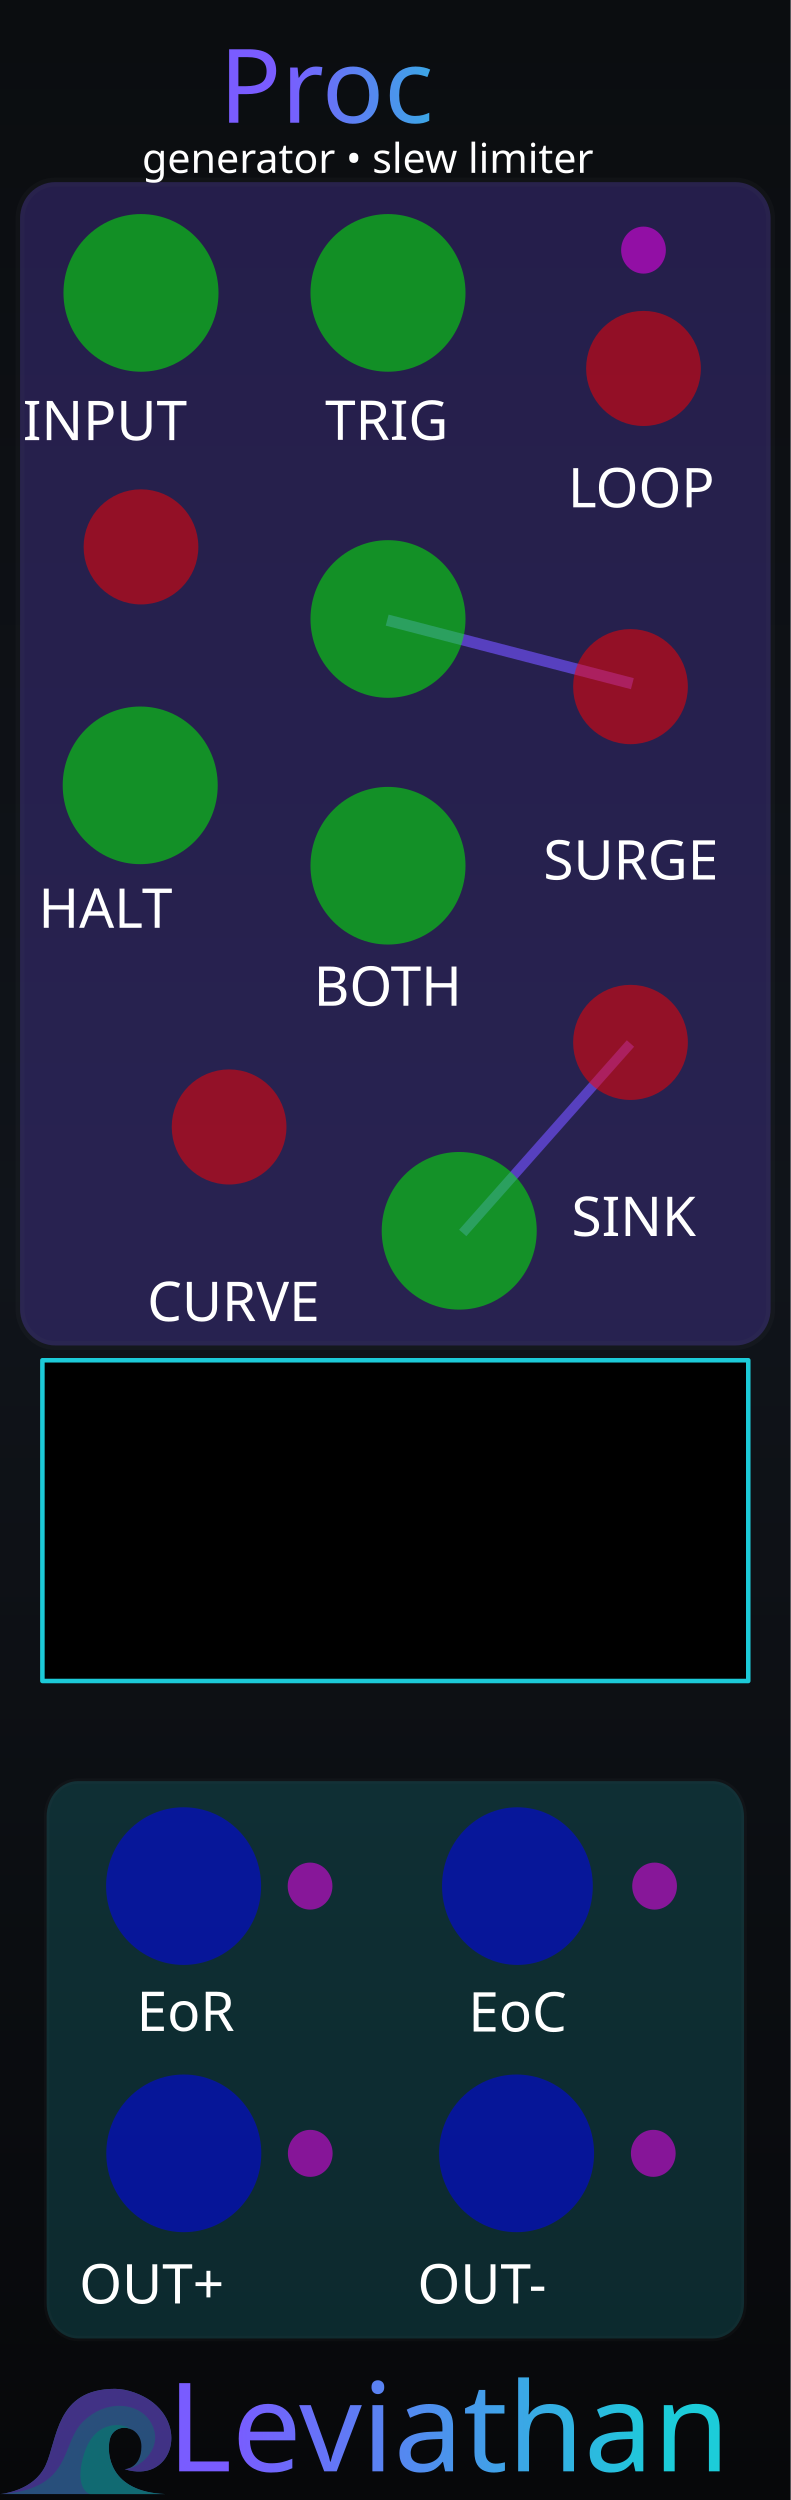
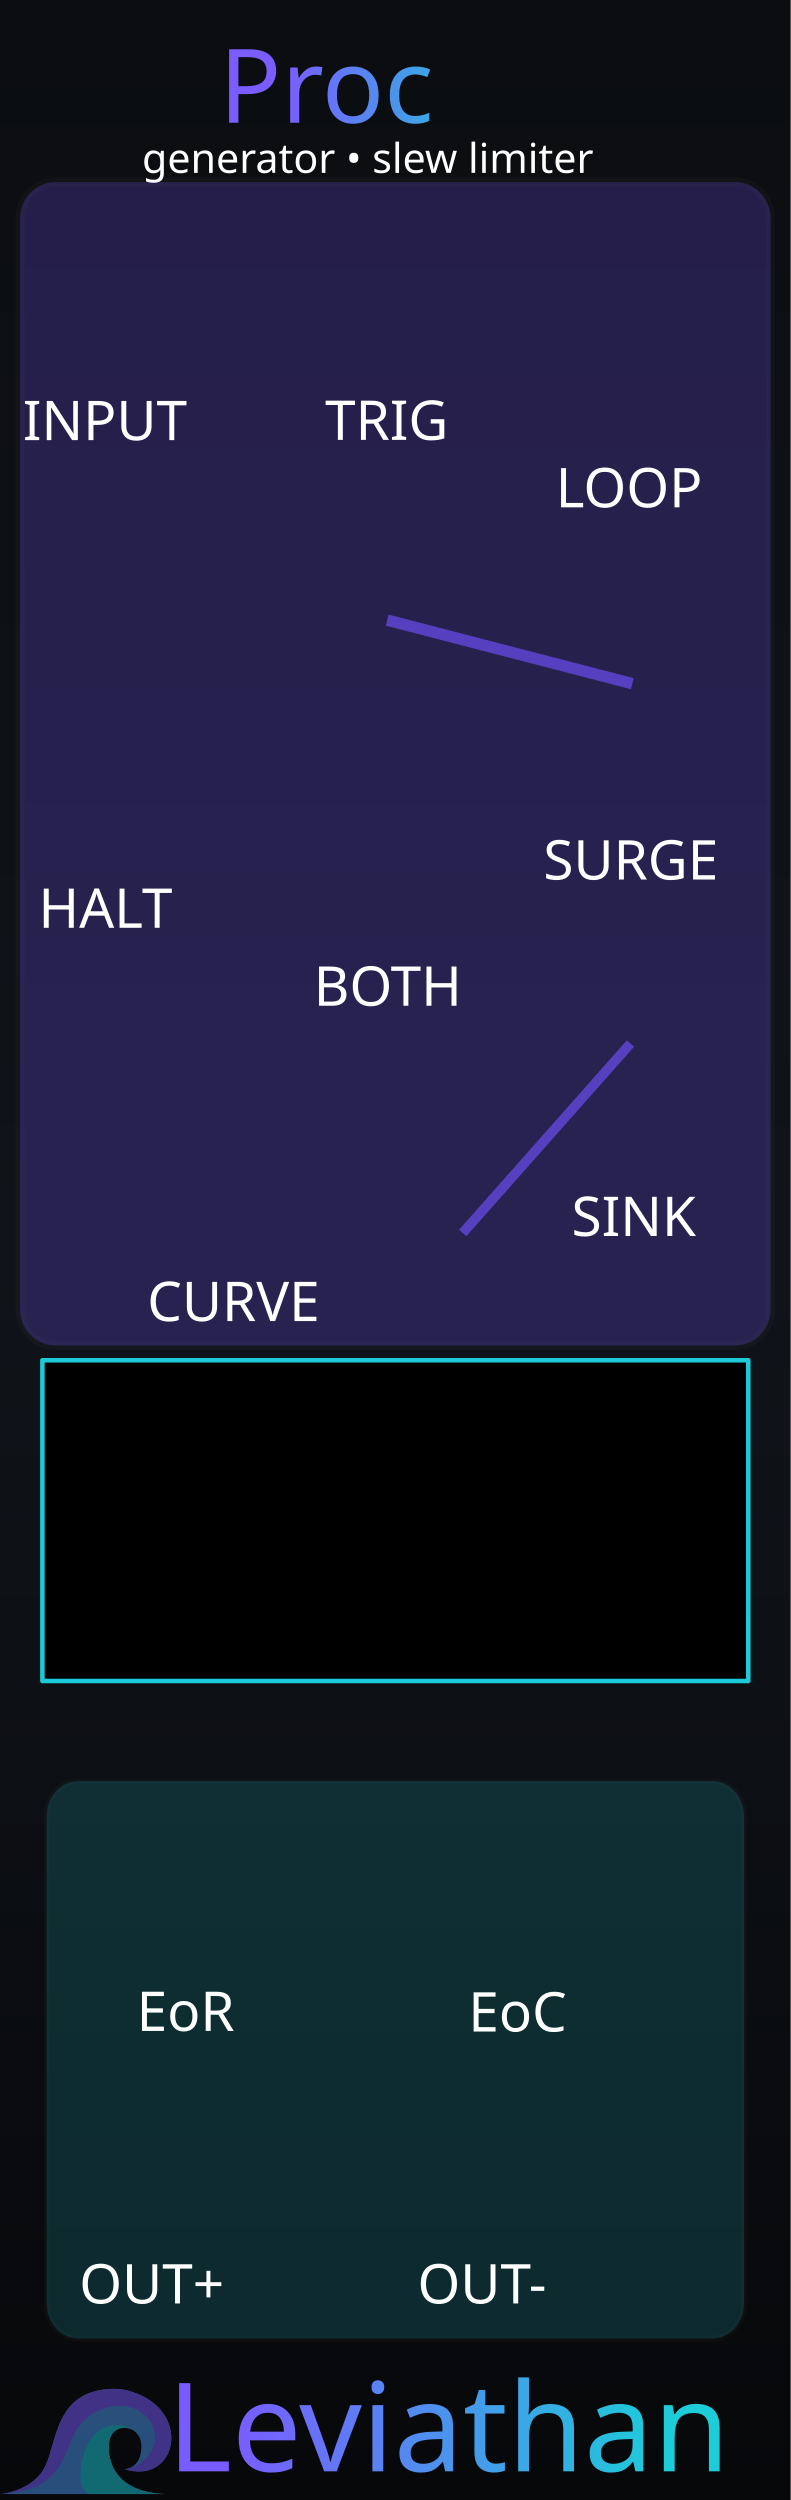
<svg xmlns="http://www.w3.org/2000/svg" xmlns:xlink="http://www.w3.org/1999/xlink" version="1.2" width="40.64mm" height="128.5mm" viewBox="0 0 4064 12850" preserveAspectRatio="xMidYMid" fill-rule="evenodd" stroke-width="28.222" stroke-linejoin="round" xml:space="preserve" id="svg488">
  <defs id="defs1">
    <linearGradient id="linearGradient22">
      <stop style="stop-color:#7a5cff;stop-opacity:1;" offset="0" id="stop22" />
      <stop style="stop-color:#1cccd9;stop-opacity:1;" offset="1" id="stop23" />
    </linearGradient>
    <linearGradient id="linearGradient20">
      <stop style="stop-color:#795cff;stop-opacity:1" offset="0" id="stop20" />
      <stop style="stop-color:#1cccd9;stop-opacity:1;" offset="1" id="stop21" />
    </linearGradient>
    <linearGradient id="linearGradient16" x1="0" y1="0" x2="0" y2="1">
      <stop offset="0" stop-color="#1ccad8" stop-opacity="0.65" id="stop15" style="stop-color:#1ccad8;stop-opacity:1;" />
      <stop offset="1" stop-color="#7a5cff" stop-opacity="0.65" id="stop16" style="stop-color:#7a5cff;stop-opacity:1;" />
    </linearGradient>
    <linearGradient id="linearGradient14" x1="0" y1="0" x2="0" y2="1">
      <stop offset="0" stop-color="#1ccad8" stop-opacity="0.65" id="stop13" style="stop-color:#1ccad8;stop-opacity:1;" />
      <stop offset="1" stop-color="#7a5cff" stop-opacity="0.65" id="stop14" style="stop-color:#7a5cff;stop-opacity:1;" />
    </linearGradient>
    <linearGradient id="linearGradient12" x1="0" y1="0" x2="0" y2="1">
      <stop offset="0" stop-color="#1ccad8" stop-opacity="0.65" id="stop11" style="stop-color:#6140bf;stop-opacity:1;" />
      <stop offset="1" stop-color="#7a5cff" stop-opacity="0.65" id="stop12" />
    </linearGradient>
    <linearGradient id="bgGrad" x1="1108.886" y1="886.881" x2="1108.886" y2="12348.43" gradientTransform="matrix(0.3557381,0,0,1.124423,591.7092,0)" gradientUnits="userSpaceOnUse">
      <stop offset="0%" stop-color="#0b0d10" id="stop1" />
      <stop offset="50%" stop-color="#10141a" id="stop2" />
      <stop offset="100%" stop-color="#07080a" id="stop3" />
    </linearGradient>
    <linearGradient id="panelSheen" x1="1258.49" y1="999.764" x2="1258.49" y2="12199.481" gradientTransform="scale(0.8869218,1.127495)" gradientUnits="userSpaceOnUse">
      <stop offset="0%" stop-color="#ffffff" stop-opacity="0.1" id="stop4" />
      <stop offset="15%" stop-color="#ffffff" stop-opacity="0.02" id="stop5" />
      <stop offset="50%" stop-color="#ffffff" stop-opacity="0.0" id="stop6" />
      <stop offset="85%" stop-color="#ffffff" stop-opacity="0.02" id="stop7" />
      <stop offset="100%" stop-color="#ffffff" stop-opacity="0.1" id="stop8" />
    </linearGradient>
    <linearGradient id="accentGrad" x1="0" y1="0" x2="0" y2="1">
      <stop offset="0%" stop-color="#1ccad8" stop-opacity="0.65" id="stop9" />
      <stop offset="100%" stop-color="#7a5cff" stop-opacity="0.65" id="stop10" />
    </linearGradient>
    <linearGradient id="oceanWaveGrad" x1="0" y1="0" x2="1" y2="1" gradientUnits="objectBoundingBox">
      <stop offset="0%" stop-color="#55dbff" id="stop_wave_1" />
      <stop offset="55%" stop-color="#1496df" id="stop_wave_2" />
      <stop offset="100%" stop-color="#182682" id="stop_wave_3" />
    </linearGradient>
    <linearGradient xlink:href="#linearGradient20" id="linearGradient1" gradientUnits="userSpaceOnUse" x1="5496.826" y1="12956.067" x2="7087.487" y2="12956.067" gradientTransform="matrix(1.390218,0,0,1.390218,-6439.691,-5277.55)" />
    <linearGradient xlink:href="#oceanWaveGrad" id="linearGradient10" gradientUnits="userSpaceOnUse" x1="-323.577" y1="-103.933" x2="723.812" y2="943.456" gradientTransform="matrix(-1.435811,0,0,0.6964705,8750,12953.568)" />
    <linearGradient xlink:href="#oceanWaveGrad" id="linearGradient11" gradientUnits="userSpaceOnUse" x1="-323.577" y1="-103.933" x2="723.812" y2="943.456" gradientTransform="matrix(1.435811,0,0,0.6964705,3420,12953.568)" />
    <linearGradient xlink:href="#linearGradient22" id="linearGradient67" gradientUnits="userSpaceOnUse" gradientTransform="matrix(0.9969081,0,0,0.9969081,-4074.816,-888.2671)" x1="5546.4" y1="1486.058" x2="6703.726" y2="1488.642" />
  </defs>
  <g id="panel_art" style="display:inline">
    <g id="Background_Rect" style="display:inline" transform="matrix(0.9967357,0,0,0.9970803,-982.9628,-994.3174)">
      <rect x="986.182" y="997.229" width="4077.31" height="12887.627" rx="0" ry="0" fill="url(#bgGrad)" id="black_background" style="display:inline;fill:url(#bgGrad);stroke-width:17.849" />
      <g id="waves_layer" style="display:inline;opacity:0.5" transform="matrix(1.003275,0,0,1.002928,-1170.879,975.8652)">
        <g id="branding_wave_left" transform="matrix(1.72,0,0,1.72,2150.019,12130.149)" style="display:inline">
          <path style="fill:#4995ec" d="m 0,413.249 c 0,0 99.571,-7.286 135.999,-84.999 36.428,-77.713 30.357,-229.499 207.642,-229.499 38.871,0 81.438,18.386 104.731,34.602 116.875,81.362 61.625,248.326 -75.589,205.523 0,0 49.786,-2.125 49.786,-67.697 0,-65.572 -82.091,-75.285 -94.714,-20.643 -8.992,38.927 -3.643,156.643 167.571,162.713" id="path149" />
          <path style="fill:#7a5cff" d="m 372.784,338.875 c 42.5,0 125.678,-65.875 75.213,-144.378 C 412.71,139.6 316.321,128.5 247.714,197.107 179.179,265.642 219.7,398.411 0.644,413.201 9.193,412.412 101.283,402.321 136,328.25 172.429,250.536 166.357,98.751 343.642,98.751 c 38.869,0 81.43,18.384 104.731,34.607 116.874,81.357 61.625,248.321 -75.589,205.517 z" id="path151" />
          <path style="fill:#1cccd9" d="M 495.426,413.249 H 268.433 C 242.935,402.664 232.851,365.455 246.5,310.035 c 15.166,-61.576 44.686,-94.762 88.642,-101.999 26.411,-4.347 46.895,4.299 59.973,12.945 -25.087,-13.418 -59.464,-4.238 -67.259,29.556 -8.998,38.929 -3.644,156.641 167.57,162.712 z" id="path155" />
        </g>
        <g id="branding_wave_right" transform="matrix(-1.72,0,0,1.72,7743.074,11996.75)" style="display:none">
          <path style="fill:#4995ec" d="m 0,413.249 c 0,0 99.571,-7.286 135.999,-84.999 36.428,-77.713 30.357,-229.499 207.642,-229.499 38.871,0 81.438,18.386 104.731,34.602 116.875,81.362 61.625,248.326 -75.589,205.523 0,0 49.786,-2.125 49.786,-67.697 0,-65.572 -82.091,-75.285 -94.714,-20.643 -8.992,38.927 -3.643,156.643 167.571,162.713" id="path158" />
          <path style="fill:#7a5cff" d="m 372.784,338.875 c 42.5,0 125.678,-65.875 75.213,-144.378 C 412.71,139.6 316.321,128.5 247.714,197.107 179.179,265.642 219.7,398.411 0.644,413.201 9.193,412.412 101.283,402.321 136,328.25 172.429,250.536 166.357,98.751 343.642,98.751 c 38.869,0 81.43,18.384 104.731,34.607 116.874,81.357 61.625,248.321 -75.589,205.517 z" id="path160" />
          <path style="fill:#1cccd9" d="M 495.426,413.249 H 268.433 C 242.935,402.664 232.851,365.455 246.5,310.035 c 15.166,-61.576 44.686,-94.762 88.642,-101.999 26.411,-4.347 46.895,4.299 59.973,12.945 -25.087,-13.418 -59.464,-4.238 -67.259,29.556 -8.998,38.929 -3.644,156.641 167.57,162.712 z" id="path164" />
        </g>
      </g>
      <rect x="1084.995" y="1096.042" width="3915.277" height="12690.001" rx="82.441" ry="210.371" fill="none" stroke="#ffffff" stroke-opacity="0.1" stroke-width="37.627" id="gray_outline" style="display:none;stroke:#3c3f42;stroke-opacity:1" />
    </g>
    <g id="panel_graphics" style="display:inline" transform="matrix(0.9967357,0,0,0.9970803,-982.9628,-994.3174)">
      <g id="glass" style="display:inline">
        <rect x="1089.595" y="1936.096" width="3870.484" height="5997.083" rx="181.705" ry="187.84" fill="#000000" opacity="0.1" stroke="#ffffff" stroke-opacity="0.06" stroke-width="46.187" id="inputs" style="opacity:0.33;fill:#5740bf;fill-opacity:1" />
        <rect x="1226.644" y="10178.908" width="3596.386" height="2873.289" rx="162.813" ry="182.657" fill="#000000" opacity="0.1" stroke="#ffffff" stroke-opacity="0.06" stroke-width="28.046" id="outputs" style="opacity:0.33;fill:#1cccd9;fill-opacity:0.5" />
      </g>
      <g id="connector_lines">
        <path style="display:none;opacity:1;fill:#ffffff;fill-opacity:1;fill-rule:nonzero;stroke:#ffffff;stroke-width:50.155;stroke-linecap:round;stroke-dasharray:none;stroke-opacity:1" d="m 2161.938,6802.276 -657.907,-539.492" id="linear_line" />
        <path style="display:inline;opacity:1;fill:#6240bf;fill-opacity:1;fill-rule:nonzero;stroke:#5740bf;stroke-width:58.782;stroke-dasharray:none;stroke-opacity:1" d="m 2982.849,4194.068 1264.261,327.629" id="surge_connector" />
        <path style="display:inline;fill:#6240bf;fill-opacity:1;fill-rule:nonzero;stroke:#5740bf;stroke-width:50.155;stroke-dasharray:none;stroke-opacity:1" d="m 4237.359,6376.545 -865.056,976.65" id="sink_connector" />
      </g>
    </g>
    <g id="ring_guides" style="display:none" transform="matrix(0.9967357,0,0,0.9970803,-982.9628,-994.3174)">
      <g id="GenA_Guide_Rings" style="display:inline" transform="translate(1.0410941e-5)">
        <circle cx="1729.109" cy="2680.414" r="454.7" fill="none" stroke="#ffffff" stroke-opacity="0.15" stroke-width="70" id="ring_in1_o" style="display:inline" />
        <circle cx="3069.885" cy="2680.414" r="454.7" fill="none" stroke="#ffffff" stroke-opacity="0.15" stroke-width="70" id="ring_trig1_o" style="display:inline" />
        <circle cx="4280.246" cy="2959.581" r="360" fill="none" stroke="#ffffff" stroke-opacity="0.15" stroke-width="70" id="ring_loopbtn1_o" style="display:inline" />
        <circle cx="4207.951" cy="4650" r="520" fill="none" stroke="#ffffff" stroke-opacity="0.15" stroke-width="70" id="ring_surgeA_o" />
        <circle cx="4303.552" cy="6333.559" r="520" fill="none" stroke="#ffffff" stroke-opacity="0.15" stroke-width="70" id="ring_sinkA_o" />
        <ellipse cx="2149.437" cy="6814.422" fill="none" stroke="#ffffff" stroke-opacity="0.15" stroke-width="71.573" id="ring_curveA_o-4" rx="544.075" ry="519.574" style="display:inline" />
      </g>
      <g id="GenB_Guide_Rings" style="display:inline" transform="translate(1.0410941e-5)" />
      <g id="output_ring_guides" style="display:inline" transform="translate(1.0410941e-5)">
        <circle cx="2000" cy="10730" r="454.7" fill="none" stroke="#ffffff" stroke-opacity="0.15" stroke-width="70" id="ring_eor_o" style="display:inline" transform="translate(1.0410941e-5)" />
        <circle cx="3720.409" cy="10730" r="454.7" fill="none" stroke="#ffffff" stroke-opacity="0.15" stroke-width="70" id="ring_out1_o" style="display:inline" />
        <circle cx="2000" cy="12110.747" r="454.7" fill="none" stroke="#ffffff" stroke-opacity="0.15" stroke-width="70" id="ring_s1_o" />
        <circle cx="3716.095" cy="12130.806" r="454.7" fill="none" stroke="#ffffff" stroke-opacity="0.15" stroke-width="70" id="ring_or_o" />
      </g>
      <g id="middle_ring_guides" style="display:inline" transform="translate(1.0410941e-5)" />
    </g>
    <path d="m 224.918,952.223 3600.467,0.01" stroke="url(#accentGrad)" stroke-width="49.845" stroke-linecap="round" opacity="0.55" fill="none" id="top_horizontal_line" style="display:none;opacity:1;stroke:#5740bf;stroke-opacity:1" />
  </g>
-   <g id="panel_labels_reworked" style="display:inline">
+   <g id="labels" style="display:inline">
    <text id="reworked_module_title_text" x="2021.417" y="447.278" style="font-style:normal;font-variant:normal;font-weight:normal;font-stretch:normal;font-size:529.167px;font-family:Rubik;-inkscape-font-specification:'Rubik, @wght=600';font-variant-ligatures:normal;font-variant-caps:normal;font-variant-numeric:normal;font-variant-east-asian:normal;font-variation-settings:'wght' 600;dominant-baseline:middle;text-anchor:middle;display:inline;fill:url(#linearGradient67);stroke-width:28.135" xml:space="preserve">
      <tspan id="tspan1" x="2021.417" y="447.278" style="fill:url(#linearGradient67)">Proc</tspan>
    </text>
    <text id="reworked_LEVIATHAN_LOGO" x="2304.9" y="12482.233" style="font-style:normal;font-variant:normal;font-weight:normal;font-stretch:normal;font-size:635px;font-family:Ancient;-inkscape-font-specification:'Ancient, Normal';font-variant-ligatures:normal;font-variant-caps:normal;font-variant-numeric:normal;font-variant-east-asian:normal;dominant-baseline:middle;text-anchor:middle;display:inline;fill:url(#linearGradient1);stroke:none;stroke-width:37.1;stroke-dasharray:none" xml:space="preserve">Leviathan</text>
    <text id="reworked_lbl_in1" x="722.87" y="2164.513" style="font-style:normal;font-variant:normal;font-weight:normal;font-stretch:normal;font-size:282.223px;font-family:Rubik;-inkscape-font-specification:'Rubik, @wght=400';font-variant-ligatures:normal;font-variant-caps:normal;font-variant-numeric:normal;font-variant-east-asian:normal;font-variation-settings:'wght' 400;dominant-baseline:middle;text-anchor:middle;fill:#ffffff" xml:space="preserve">
      <tspan id="tspan5" x="722.87" y="2164.513">INPUT</tspan>
    </text>
    <text id="reworked_lbl_trig1" x="1987.797" y="2162.997" style="font-style:normal;font-variant:normal;font-weight:normal;font-stretch:normal;font-size:282.223px;font-family:Rubik;-inkscape-font-specification:'Rubik, @wght=400';font-variant-ligatures:normal;font-variant-caps:normal;font-variant-numeric:normal;font-variant-east-asian:normal;font-variation-settings:'wght' 400;dominant-baseline:middle;text-anchor:middle;fill:#ffffff" xml:space="preserve">TRIG</text>
    <text id="reworked_lbl_surgeA" x="3242.343" y="4422.9" style="font-style:normal;font-variant:normal;font-weight:normal;font-stretch:normal;font-size:282.223px;font-family:Rubik;-inkscape-font-specification:'Rubik, @wght=400';font-variant-ligatures:normal;font-variant-caps:normal;font-variant-numeric:normal;font-variant-east-asian:normal;font-variation-settings:'wght' 400;dominant-baseline:middle;text-anchor:middle;fill:#ffffff" xml:space="preserve">SURGE</text>
    <text id="reworked_lbl_sinkA" x="3257.512" y="6255.104" style="font-style:normal;font-variant:normal;font-weight:normal;font-stretch:normal;font-size:282.223px;font-family:Rubik;-inkscape-font-specification:'Rubik, @wght=400';font-variant-ligatures:normal;font-variant-caps:normal;font-variant-numeric:normal;font-variant-east-asian:normal;font-variation-settings:'wght' 400;dominant-baseline:middle;text-anchor:middle;fill:#ffffff" xml:space="preserve">SINK</text>
    <text id="lbl_halt" x="725.455" y="4671.02" style="font-style:normal;font-variant:normal;font-weight:normal;font-stretch:normal;font-size:282.223px;font-family:Rubik;-inkscape-font-specification:'Rubik, @wght=400';font-variant-ligatures:normal;font-variant-caps:normal;font-variant-numeric:normal;font-variant-east-asian:normal;font-variation-settings:'wght' 400;dominant-baseline:middle;text-anchor:middle;display:inline;fill:#ffffff" xml:space="preserve">
      <tspan id="tspan6" x="725.455" y="4671.02">HALT</tspan>
    </text>
    <text id="reworked_lbl_bothA" x="1993.227" y="5071.601" style="font-style:normal;font-variant:normal;font-weight:normal;font-stretch:normal;font-size:282.223px;font-family:Rubik;-inkscape-font-specification:'Rubik, @wght=400';font-variant-ligatures:normal;font-variant-caps:normal;font-variant-numeric:normal;font-variant-east-asian:normal;font-variation-settings:'wght' 400;dominant-baseline:middle;text-anchor:middle;fill:#ffffff" xml:space="preserve">BOTH</text>
-     <text id="reworked_text36" x="3296.005" y="2509.691" style="font-style:normal;font-variant:normal;font-weight:normal;font-stretch:normal;font-size:282.223px;font-family:Rubik;-inkscape-font-specification:'Rubik, @wght=400';font-variant-ligatures:normal;font-variant-caps:normal;font-variant-numeric:normal;font-variant-east-asian:normal;font-variation-settings:'wght' 400;dominant-baseline:middle;text-anchor:middle;fill:#ffffff" xml:space="preserve">LOOP</text>
+     <text id="reworked_text36" x="3233.406" y="2509.691" style="font-style:normal;font-variant:normal;font-weight:normal;font-stretch:normal;font-size:282.223px;font-family:Rubik;-inkscape-font-specification:'Rubik, @wght=400';font-variant-ligatures:normal;font-variant-caps:normal;font-variant-numeric:normal;font-variant-east-asian:normal;font-variation-settings:'wght' 400;dominant-baseline:middle;text-anchor:middle;fill:#ffffff" xml:space="preserve">LOOP</text>
    <text id="reworked_text29-1" x="1199.986" y="6692.241" style="font-style:normal;font-variant:normal;font-weight:normal;font-stretch:normal;font-size:282.223px;font-family:Rubik;-inkscape-font-specification:'Rubik, @wght=400';font-variant-ligatures:normal;font-variant-caps:normal;font-variant-numeric:normal;font-variant-east-asian:normal;font-variation-settings:'wght' 400;dominant-baseline:middle;text-anchor:middle;fill:#ffffff" xml:space="preserve">CURVE</text>
    <text id="reworked_text27" x="377.888" y="5064.178" style="font-style:normal;font-variant:normal;font-weight:normal;font-stretch:normal;font-size:282.223px;font-family:Rubik;-inkscape-font-specification:'Rubik, @wght=400';font-variant-ligatures:normal;font-variant-caps:normal;font-variant-numeric:normal;font-variant-east-asian:normal;font-variation-settings:'wght' 400;dominant-baseline:middle;text-anchor:middle;display:none;fill:#ffffff" xml:space="preserve">LIN</text>
    <text id="reworked_lbl_eor" x="954.017" y="10341.131" style="font-style:normal;font-variant:normal;font-weight:normal;font-stretch:normal;font-size:282.223px;font-family:Rubik;-inkscape-font-specification:'Rubik, @wght=400';font-variant-ligatures:normal;font-variant-caps:normal;font-variant-numeric:normal;font-variant-east-asian:normal;font-variation-settings:'wght' 400;dominant-baseline:middle;text-anchor:middle;fill:#ffffff" xml:space="preserve">EoR</text>
    <text id="reworked_lbl_eoc" x="2660.136" y="10344" style="font-style:normal;font-variant:normal;font-weight:normal;font-stretch:normal;font-size:282.223px;font-family:Rubik;-inkscape-font-specification:'Rubik, @wght=400';font-variant-ligatures:normal;font-variant-caps:normal;font-variant-numeric:normal;font-variant-east-asian:normal;font-variation-settings:'wght' 400;dominant-baseline:middle;text-anchor:middle;fill:#ffffff" xml:space="preserve">EoC</text>
    <text id="reworked_lbl_s1" x="963.193" y="11741.934" style="font-style:normal;font-variant:normal;font-weight:normal;font-stretch:normal;font-size:282.223px;font-family:Rubik;-inkscape-font-specification:'Rubik, @wght=400';font-variant-ligatures:normal;font-variant-caps:normal;font-variant-numeric:normal;font-variant-east-asian:normal;font-variation-settings:'wght' 400;dominant-baseline:middle;text-anchor:middle;fill:#ffffff" xml:space="preserve">
      <tspan id="tspan112" x="963.193" y="11741.934">OUT+</tspan>
    </text>
    <text id="reworked_lbl_s1-2" x="2660.698" y="11741.9" style="font-style:normal;font-variant:normal;font-weight:normal;font-stretch:normal;font-size:282.223px;font-family:Rubik;-inkscape-font-specification:'Rubik, @wght=400';font-variant-ligatures:normal;font-variant-caps:normal;font-variant-numeric:normal;font-variant-east-asian:normal;font-variation-settings:'wght' 400;dominant-baseline:middle;text-anchor:middle;display:inline;fill:#ffffff" xml:space="preserve">
      <tspan id="tspan113" x="2660.698" y="11741.9">OUT-</tspan>
    </text>
    <text id="reworked_module_description" x="2027.873" y="815.194" style="font-style:normal;font-variant:normal;font-weight:normal;font-stretch:normal;font-size:211.667px;font-family:Rubik;-inkscape-font-specification:'Rubik, @wght=400';font-variant-ligatures:normal;font-variant-caps:normal;font-variant-numeric:normal;font-variant-east-asian:normal;font-variation-settings:'wght' 400;dominant-baseline:middle;text-anchor:middle;display:inline;fill:#ffffff" xml:space="preserve">
      <tspan id="tspan2" x="2027.873" y="815.194">generator • slew limiter</tspan>
    </text>
  </g>
-   <g id="components" style="display:inline;opacity:0.5">
+   <g id="components" style="display:none;opacity:0.5">
    <ellipse style="display:inline;fill:#ff0000;fill-opacity:1;fill-rule:evenodd;stroke-width:30.901" id="LIN_LOG_1" cx="1177.533" cy="5792.607" rx="294.844" ry="295.81" />
    <ellipse style="display:inline;fill:#ff0000;fill-opacity:1;fill-rule:evenodd;stroke-width:30.901" id="AMP" cx="724.644" cy="2811.01" rx="294.844" ry="295.81" />
    <ellipse style="display:inline;fill:#ff0000;fill-opacity:1;fill-rule:evenodd;stroke-width:30.901" id="FALL_1" cx="3240.744" cy="5357.91" rx="294.844" ry="295.81" />
-     <ellipse style="display:inline;fill:#ff0000;fill-opacity:1;fill-rule:evenodd;stroke-width:30.901" id="CYCLE_1" cx="3307.528" cy="1893.801" rx="294.844" ry="295.81" />
+     <ellipse style="display:inline;fill:#ff0000;fill-opacity:1;fill-rule:evenodd;stroke-width:30.901" id="CYCLE_1" cx="3244.93" cy="1893.801" rx="294.844" ry="295.81" />
    <ellipse style="display:inline;fill:#ff0000;fill-opacity:1;fill-rule:evenodd;stroke-width:30.901" id="RISE_1" cx="3240.744" cy="3529.31" rx="294.844" ry="295.81" />
    <ellipse style="display:inline;fill:#ff00ff;fill-opacity:1;fill-rule:evenodd;stroke-width:3.606" id="EOR_LIGHT" cx="1593.687" cy="9694.572" rx="114.987" ry="120.831" />
    <ellipse style="display:inline;fill:#ff00ff;fill-opacity:1;fill-rule:evenodd;stroke-width:3.606" id="MAIN_LIGHT" cx="1594.687" cy="11068.226" rx="114.987" ry="120.831" />
    <ellipse style="display:inline;fill:#0000ff;fill-opacity:1;fill-rule:evenodd;stroke-width:38.302" id="EOR_OUTPUT" cx="943.699" cy="9694.572" rx="398.399" ry="405.171" />
    <ellipse style="display:inline;fill:#0000ff;fill-opacity:1;fill-rule:evenodd;stroke-width:38.302" id="MAIN_OUTPUT" cx="944.708" cy="11068.226" rx="398.399" ry="405.171" />
    <ellipse style="display:inline;fill:#00ff00;fill-opacity:1;fill-rule:evenodd;stroke-width:38.302" id="TRIGGER_INPUT" cx="1994.299" cy="1505.471" rx="398.399" ry="405.171" />
    <ellipse style="display:inline;fill:#00ff00;fill-opacity:1;fill-rule:evenodd;stroke-width:38.302" id="FALL_CV_INPUT" cx="2360.399" cy="6326.316" rx="398.399" ry="405.171" />
    <ellipse style="display:inline;fill:#00ff00;fill-opacity:1;fill-rule:evenodd;stroke-width:38.302" id="BOTH_CV_INPUT" cx="1994.299" cy="4449.771" rx="398.399" ry="405.171" />
    <ellipse style="display:inline;fill:#00ff00;fill-opacity:1;fill-rule:evenodd;stroke-width:38.302" id="RISE_CV_INPUT" cx="1994.299" cy="3181.572" rx="398.399" ry="405.171" />
    <ellipse style="display:inline;fill:#00ff00;fill-opacity:1;fill-rule:evenodd;stroke-width:38.302" id="HALT_INPUT" cx="720.699" cy="4036.672" rx="398.399" ry="405.171" />
    <ellipse style="display:inline;fill:#00ff00;fill-opacity:1;fill-rule:evenodd;stroke-width:38.302" id="SIGNAL_INPUT" cx="724.701" cy="1505.472" rx="398.399" ry="405.171" />
-     <ellipse style="display:inline;fill:#ff00ff;fill-opacity:1;fill-rule:evenodd;stroke-width:3.606" id="CYCLE_LIGHT" cx="3307.526" cy="1285.531" rx="114.987" ry="120.831" />
+     <ellipse style="display:inline;fill:#ff00ff;fill-opacity:1;fill-rule:evenodd;stroke-width:3.606" id="CYCLE_LIGHT" cx="3244.928" cy="1285.531" rx="114.987" ry="120.831" />
    <ellipse style="display:inline;fill:#0000ff;fill-opacity:1;fill-rule:evenodd;stroke-width:38.302" id="NEG_OUTPUT" cx="2655.199" cy="11068.226" rx="398.399" ry="405.171" />
    <ellipse style="display:inline;fill:#ff00ff;fill-opacity:1;fill-rule:evenodd;stroke-width:3.606" id="NEG_LIGHT" cx="3357.87" cy="11068.226" rx="114.987" ry="120.831" />
    <ellipse style="display:inline;fill:#ff00ff;fill-opacity:1;fill-rule:evenodd;stroke-width:3.606" id="EOC_LIGHT" cx="3364.548" cy="9694.572" rx="114.987" ry="120.831" />
    <ellipse style="display:inline;fill:#0000ff;fill-opacity:1;fill-rule:evenodd;stroke-width:43.91" id="EOC_OUTPUT" cx="2659.514" cy="9694.572" rx="387.498" ry="405.171" />
  </g>
  <g id="screen">
    <rect style="display:inline;opacity:1;fill:#000000;fill-opacity:1;fill-rule:nonzero;stroke:#1ccad8;stroke-width:23.301;stroke-linecap:round;stroke-linejoin:round;stroke-dasharray:none;stroke-opacity:1" id="CH1_PREVIEW" width="3628.199" height="1648.615" x="217.901" y="6991.651" />
  </g>
</svg>
